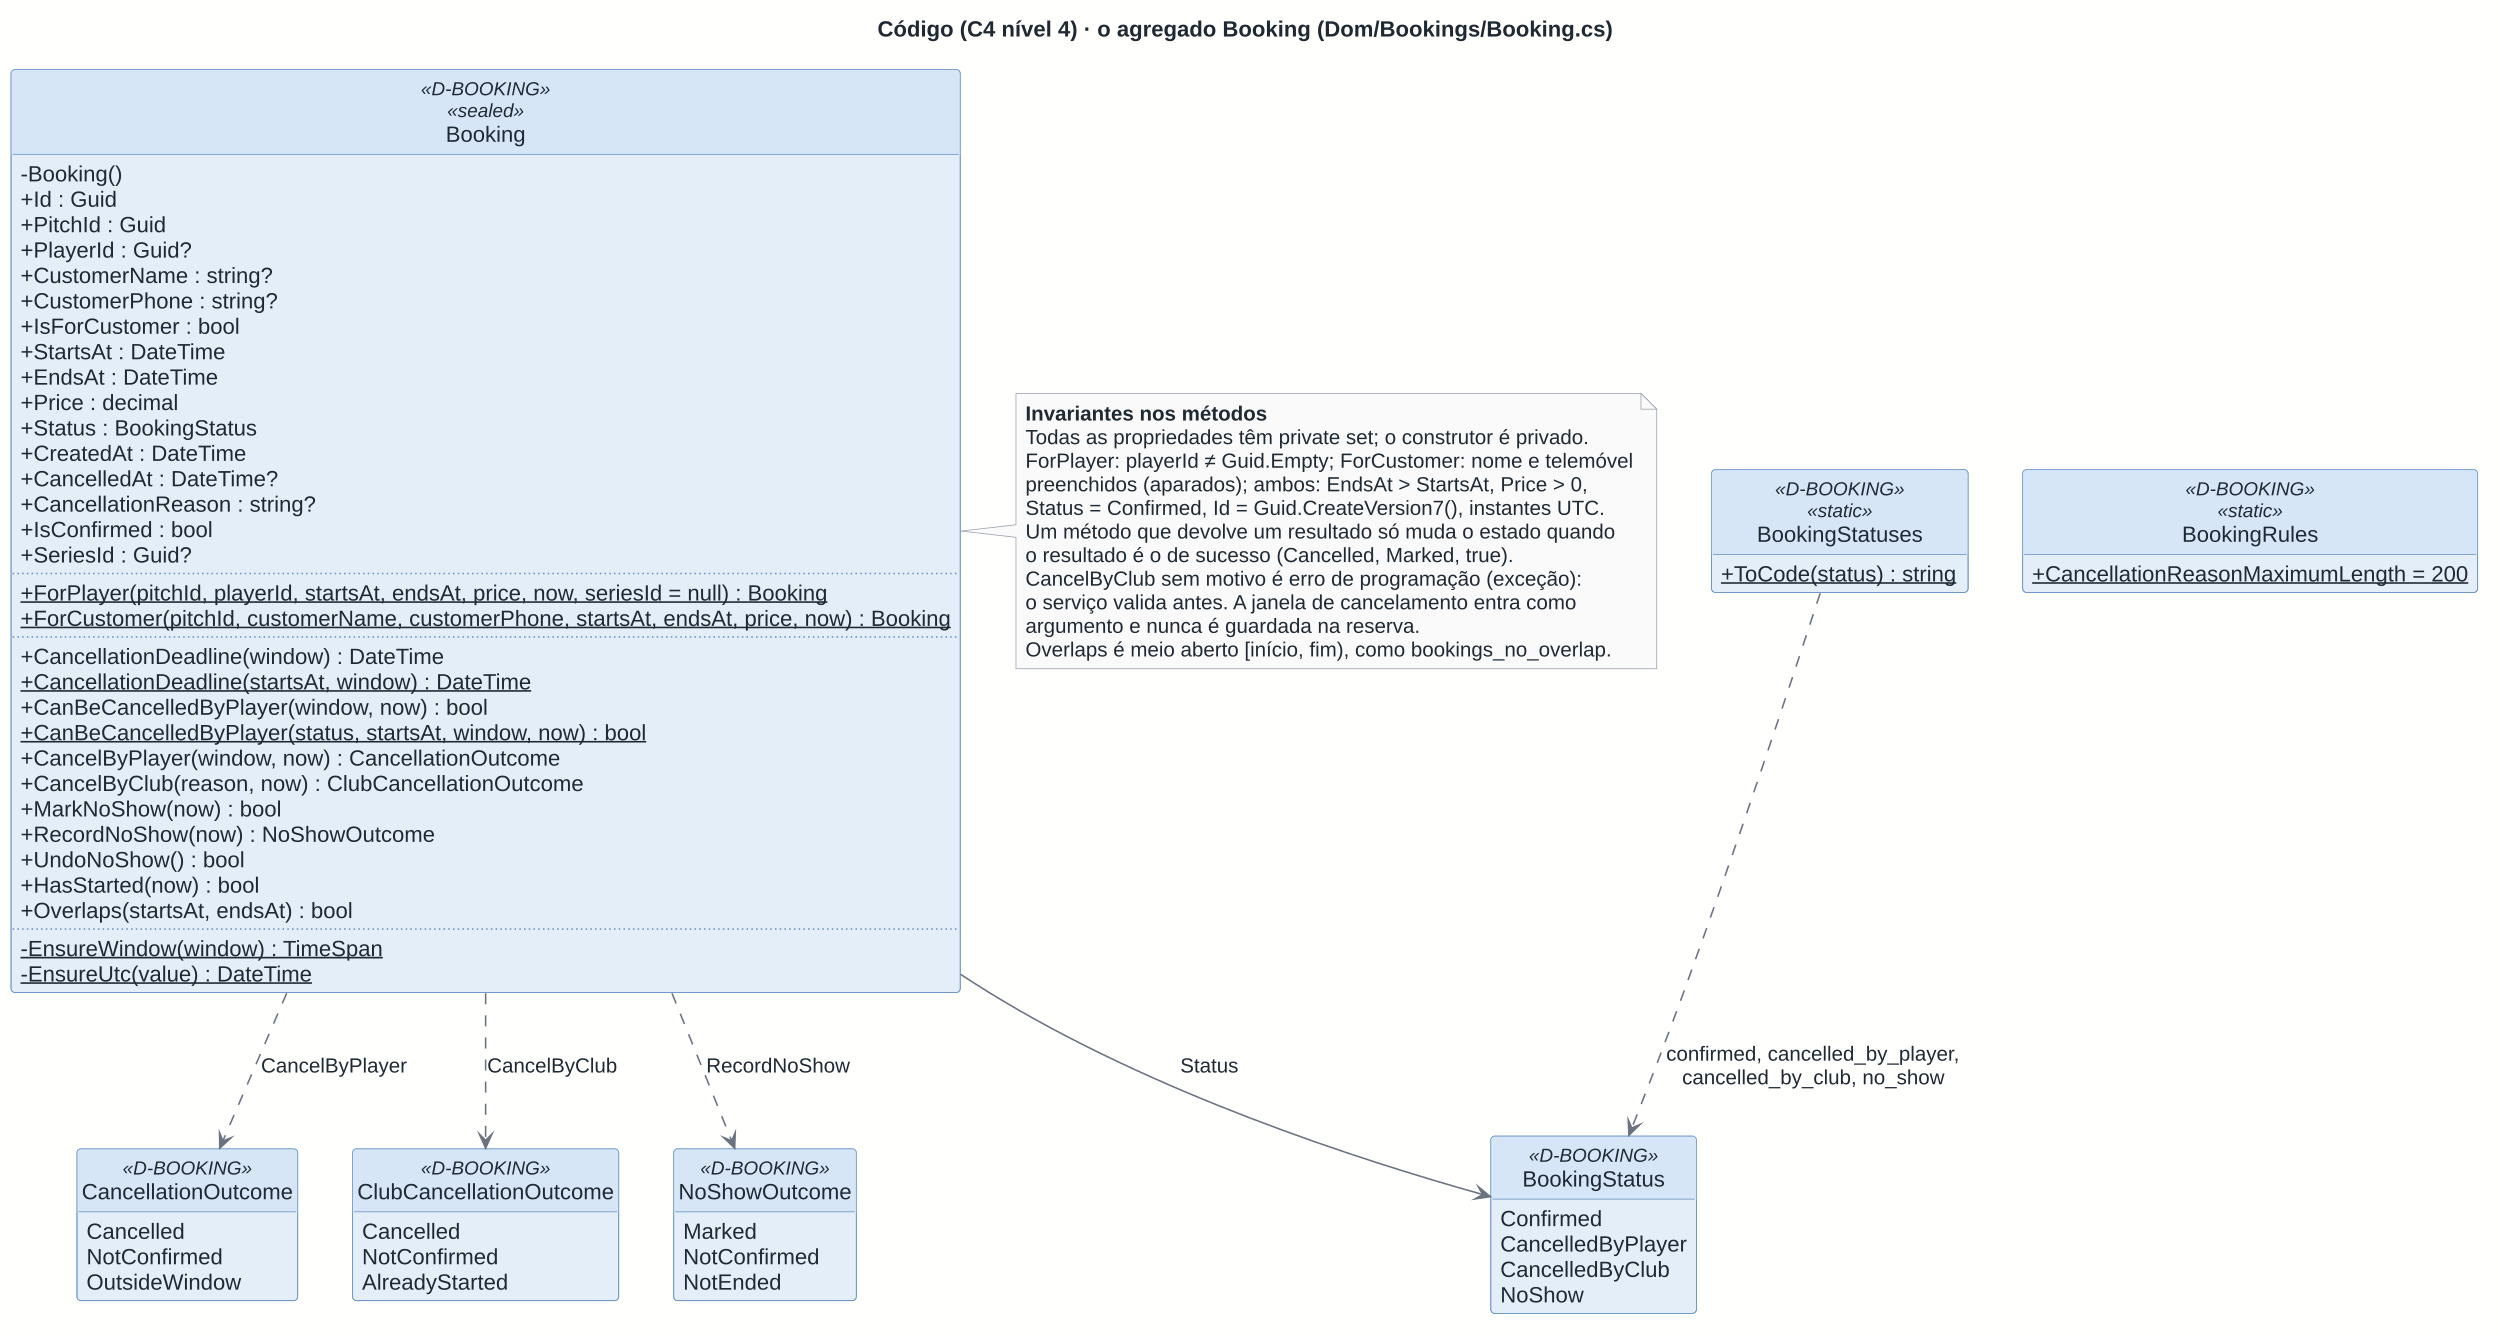
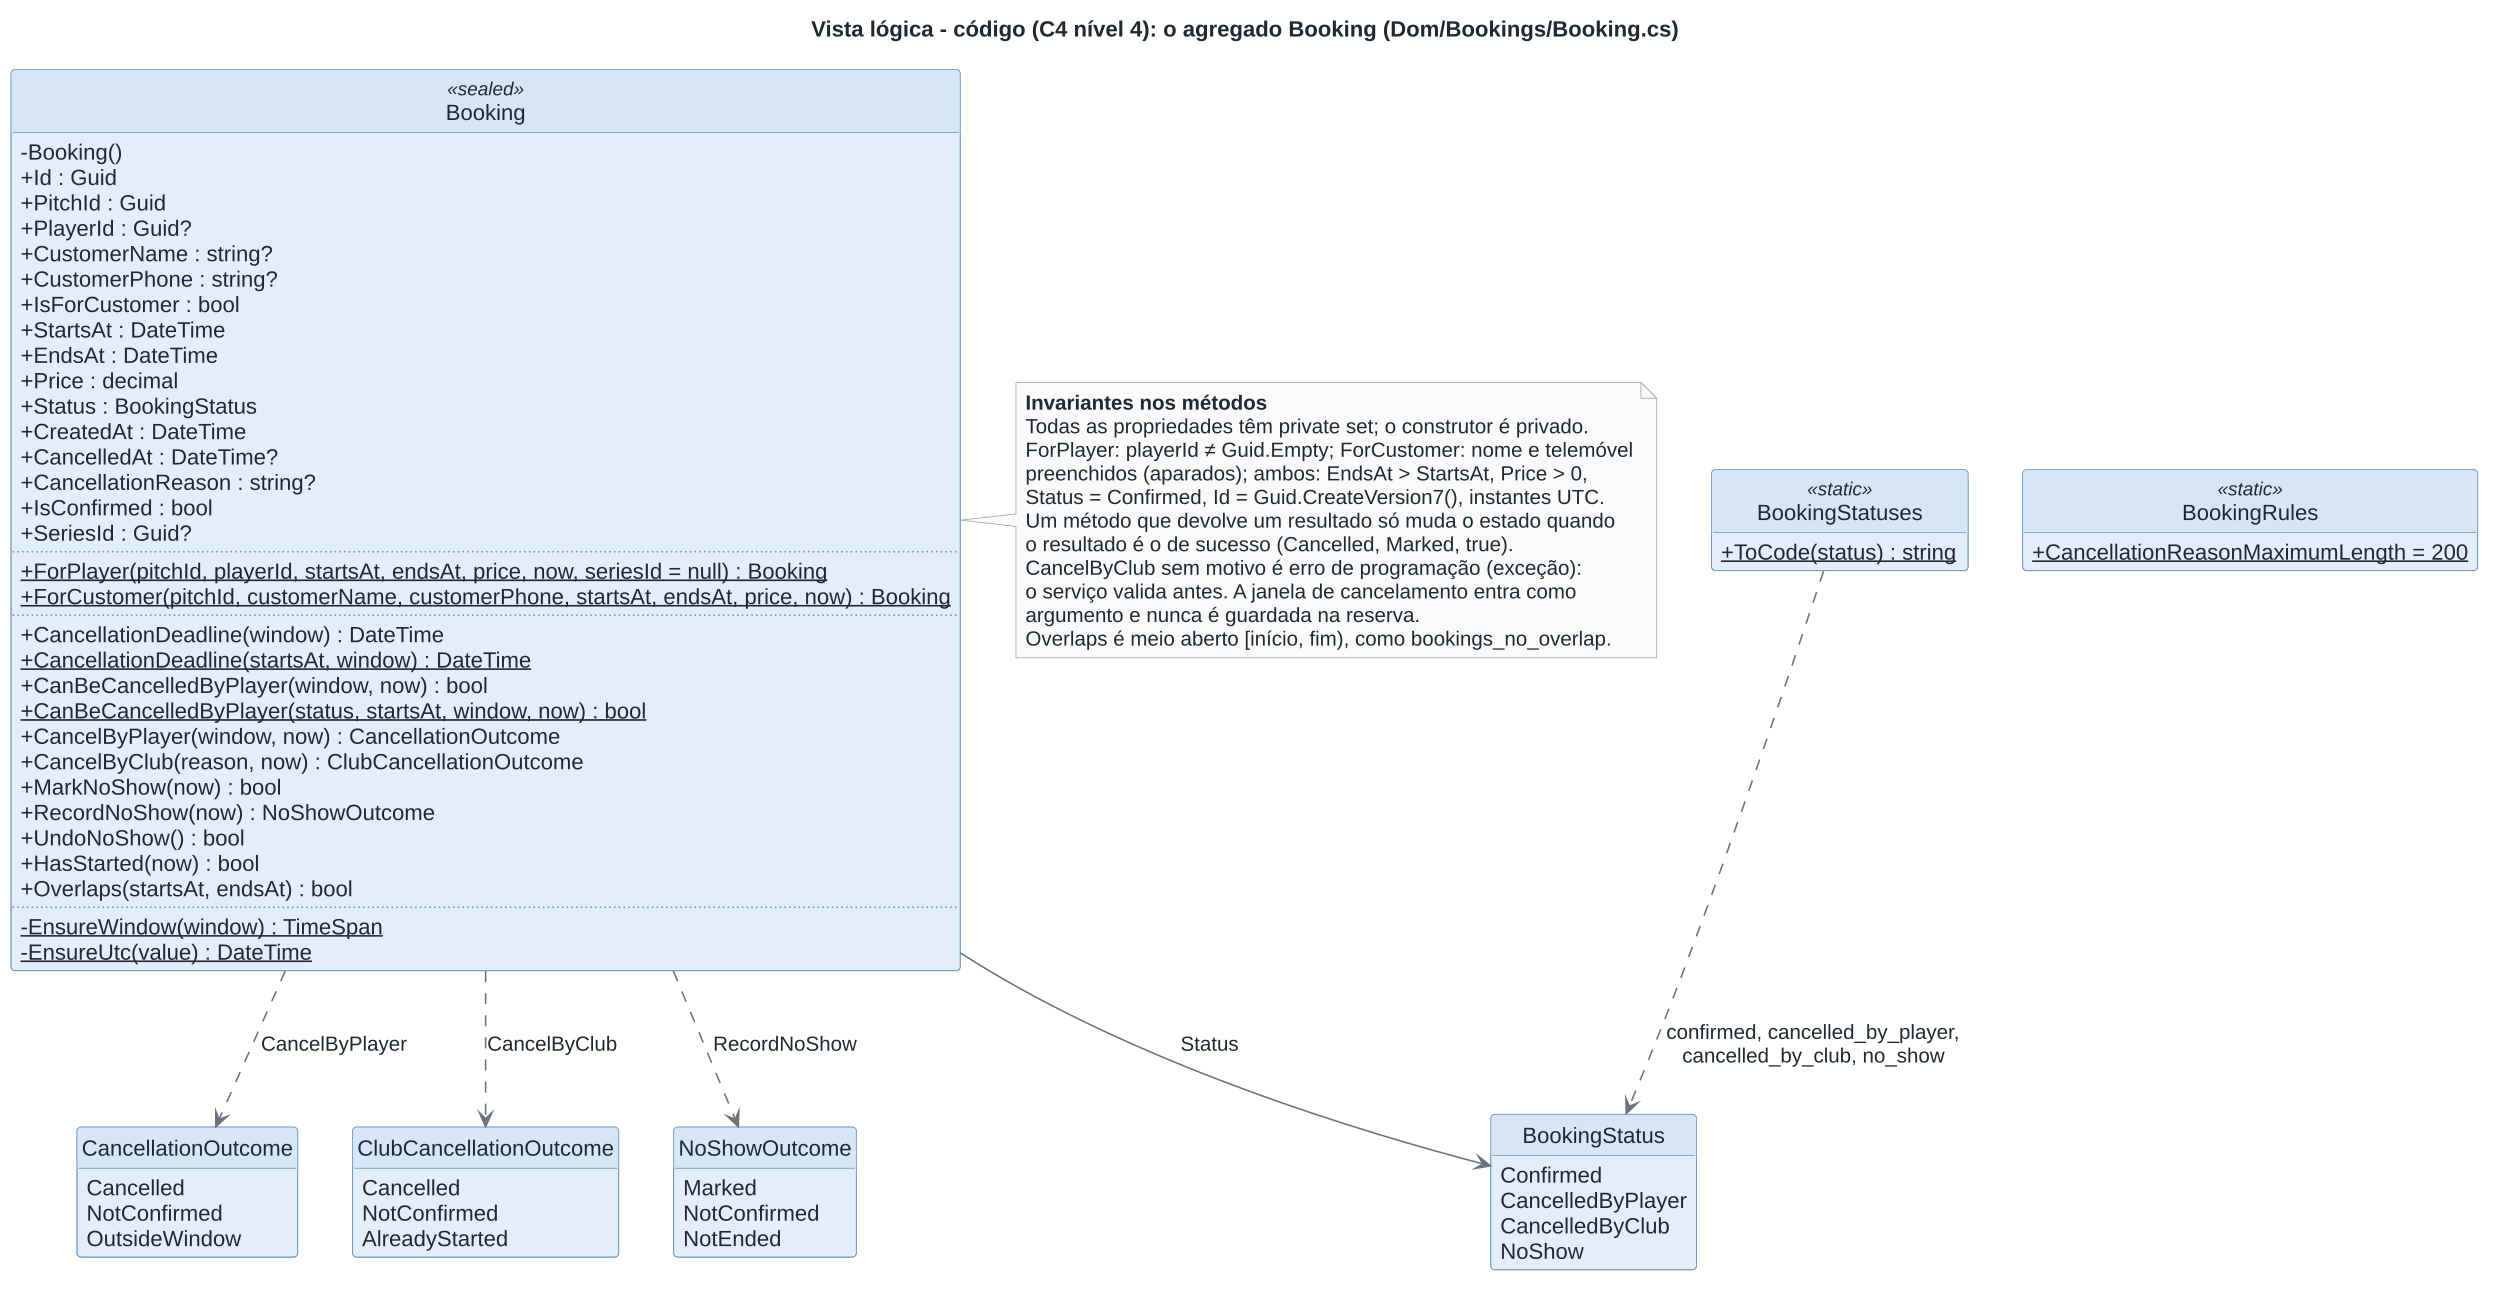
- <svg xmlns="http://www.w3.org/2000/svg" version="1.1" data-diagram-type="CLASS" style="width:1584px;height:847px;background:#FFFFFE;" width="1584px" height="847px" viewBox="0 0 1584 847" zoomAndPan="magnify" preserveAspectRatio="none" contentStyleType="text/css">
+ <svg xmlns="http://www.w3.org/2000/svg" version="1.1" data-diagram-type="CLASS" style="width:1584px;height:819px;background:#FFFFFE;" width="1584px" height="819px" viewBox="0 0 1584 819" zoomAndPan="magnify" preserveAspectRatio="none" contentStyleType="text/css">
  <defs />
  <g font-family="sans-serif" lengthAdjust="spacing">
-     <rect x="0" y="0" width="1584" height="847" fill="#FFFFFE" style="stroke:none;" />
+     <rect x="0" y="0" width="1584" height="819" fill="#FFFFFE" style="stroke:none;" />
    <g class="title" data-source-line="7">
-       <text x="555.969" y="23.132" fill="#1F2933" font-size="14" textLength="465.903" font-weight="700" font-family="Arial, Liberation Sans, Helvetica, sans-serif">Código (C4 nível 4) · o agregado Booking (Dom/Bookings/Booking.cs)</text>
+       <text x="513.952" y="23.132" fill="#1F2933" font-size="14" textLength="549.938" font-weight="700" font-family="Arial, Liberation Sans, Helvetica, sans-serif">Vista lógica - código (C4 nível 4): o agregado Booking (Dom/Bookings/Booking.cs)</text>
    </g>
-     <g class="entity" data-qualified-name="Booking" id="ent0001" data-source-line="11">
-       <rect x="7" y="44.099" width="601.408" height="584.754" fill="#E4EEF9" style="stroke:#6B95C4;stroke-width:0.5;" rx="2.5" ry="2.5" />
-       <rect x="7" y="44.099" width="601.408" height="53.696" fill="#D6E6F7" style="stroke:#D6E6F7;stroke-width:0.5;" rx="2.5" ry="2.5" />
-       <rect x="7" y="95.295" width="601.408" height="2.5" fill="#D6E6F7" style="stroke:#D6E6F7;stroke-width:0.5;" />
-       <rect x="7" y="44.099" width="601.408" height="584.754" fill="none" style="stroke:#6B95C4;stroke-width:0.5;" rx="2.5" ry="2.5" />
-       <text x="266.694" y="60.354" fill="#1F2933" font-size="12" textLength="82.02" font-style="italic" font-family="Arial, Liberation Sans, Helvetica, sans-serif">«D-BOOKING»</text>
-       <text x="283.35" y="74.153" fill="#1F2933" font-size="12" textLength="48.709" font-style="italic" font-family="Arial, Liberation Sans, Helvetica, sans-serif">«sealed»</text>
-       <text x="282.408" y="89.828" fill="#1F2933" font-size="14" textLength="50.593" font-family="Arial, Liberation Sans, Helvetica, sans-serif">Booking</text>
-       <line x1="8" y1="97.795" x2="607.408" y2="97.795" style="stroke:#6B95C4;stroke-width:0.5;" />
-       <text x="13" y="114.927" fill="#1F2933" font-size="14" textLength="64.579" font-family="Arial, Liberation Sans, Helvetica, sans-serif">-Booking()</text>
-       <text x="13" y="131.025" fill="#1F2933" font-size="14" textLength="61.093" font-family="Arial, Liberation Sans, Helvetica, sans-serif">+Id : Guid</text>
-       <text x="13" y="147.124" fill="#1F2933" font-size="14" textLength="92.217" font-family="Arial, Liberation Sans, Helvetica, sans-serif">+PitchId : Guid</text>
-       <text x="13" y="163.223" fill="#1F2933" font-size="14" textLength="108.562" font-family="Arial, Liberation Sans, Helvetica, sans-serif">+PlayerId : Guid?</text>
-       <text x="13" y="179.321" fill="#1F2933" font-size="14" textLength="159.893" font-family="Arial, Liberation Sans, Helvetica, sans-serif">+CustomerName : string?</text>
-       <text x="13" y="195.42" fill="#1F2933" font-size="14" textLength="163.03" font-family="Arial, Liberation Sans, Helvetica, sans-serif">+CustomerPhone : string?</text>
-       <text x="13" y="211.519" fill="#1F2933" font-size="14" textLength="138.886" font-family="Arial, Liberation Sans, Helvetica, sans-serif">+IsForCustomer : bool</text>
-       <text x="13" y="227.617" fill="#1F2933" font-size="14" textLength="130.32" font-family="Arial, Liberation Sans, Helvetica, sans-serif">+StartsAt : DateTime</text>
-       <text x="13" y="243.716" fill="#1F2933" font-size="14" textLength="125.665" font-family="Arial, Liberation Sans, Helvetica, sans-serif">+EndsAt : DateTime</text>
-       <text x="13" y="259.814" fill="#1F2933" font-size="14" textLength="99.982" font-family="Arial, Liberation Sans, Helvetica, sans-serif">+Price : decimal</text>
-       <text x="13" y="275.913" fill="#1F2933" font-size="14" textLength="149.816" font-family="Arial, Liberation Sans, Helvetica, sans-serif">+Status : BookingStatus</text>
-       <text x="13" y="292.012" fill="#1F2933" font-size="14" textLength="143.562" font-family="Arial, Liberation Sans, Helvetica, sans-serif">+CreatedAt : DateTime</text>
-       <text x="13" y="308.11" fill="#1F2933" font-size="14" textLength="163.803" font-family="Arial, Liberation Sans, Helvetica, sans-serif">+CancelledAt : DateTime?</text>
-       <text x="13" y="324.209" fill="#1F2933" font-size="14" textLength="187.168" font-family="Arial, Liberation Sans, Helvetica, sans-serif">+CancellationReason : string?</text>
-       <text x="13" y="340.308" fill="#1F2933" font-size="14" textLength="121.782" font-family="Arial, Liberation Sans, Helvetica, sans-serif">+IsConfirmed : bool</text>
-       <text x="13" y="356.406" fill="#1F2933" font-size="14" textLength="108.562" font-family="Arial, Liberation Sans, Helvetica, sans-serif">+SeriesId : Guid?</text>
-       <line x1="8" y1="363.373" x2="607.408" y2="363.373" style="stroke:#6B95C4;stroke-width:1;stroke-dasharray:1,2;" />
-       <text x="13" y="380.505" fill="#1F2933" font-size="14" textLength="512.012" text-decoration="underline" font-family="Arial, Liberation Sans, Helvetica, sans-serif">+ForPlayer(pitchId, playerId, startsAt, endsAt, price, now, seriesId = null) : Booking</text>
-       <text x="13" y="396.604" fill="#1F2933" font-size="14" textLength="589.408" text-decoration="underline" font-family="Arial, Liberation Sans, Helvetica, sans-serif">+ForCustomer(pitchId, customerName, customerPhone, startsAt, endsAt, price, now) : Booking</text>
-       <line x1="8" y1="403.57" x2="607.408" y2="403.57" style="stroke:#6B95C4;stroke-width:1;stroke-dasharray:1,2;" />
-       <text x="13" y="420.702" fill="#1F2933" font-size="14" textLength="268.851" font-family="Arial, Liberation Sans, Helvetica, sans-serif">+CancellationDeadline(window) : DateTime</text>
-       <text x="13" y="436.801" fill="#1F2933" font-size="14" textLength="324.085" text-decoration="underline" font-family="Arial, Liberation Sans, Helvetica, sans-serif">+CancellationDeadline(startsAt, window) : DateTime</text>
-       <text x="13" y="452.899" fill="#1F2933" font-size="14" textLength="296.878" font-family="Arial, Liberation Sans, Helvetica, sans-serif">+CanBeCancelledByPlayer(window, now) : bool</text>
-       <text x="13" y="468.998" fill="#1F2933" font-size="14" textLength="397.243" text-decoration="underline" font-family="Arial, Liberation Sans, Helvetica, sans-serif">+CanBeCancelledByPlayer(status, startsAt, window, now) : bool</text>
-       <text x="13" y="485.097" fill="#1F2933" font-size="14" textLength="342.768" font-family="Arial, Liberation Sans, Helvetica, sans-serif">+CancelByPlayer(window, now) : CancellationOutcome</text>
-       <text x="13" y="501.195" fill="#1F2933" font-size="14" textLength="356.788" font-family="Arial, Liberation Sans, Helvetica, sans-serif">+CancelByClub(reason, now) : ClubCancellationOutcome</text>
-       <text x="13" y="517.294" fill="#1F2933" font-size="14" textLength="165.348" font-family="Arial, Liberation Sans, Helvetica, sans-serif">+MarkNoShow(now) : bool</text>
-       <text x="13" y="533.393" fill="#1F2933" font-size="14" textLength="262.616" font-family="Arial, Liberation Sans, Helvetica, sans-serif">+RecordNoShow(now) : NoShowOutcome</text>
-       <text x="13" y="549.491" fill="#1F2933" font-size="14" textLength="142.023" font-family="Arial, Liberation Sans, Helvetica, sans-serif">+UndoNoShow() : bool</text>
-       <text x="13" y="565.59" fill="#1F2933" font-size="14" textLength="151.354" font-family="Arial, Liberation Sans, Helvetica, sans-serif">+HasStarted(now) : bool</text>
-       <text x="13" y="581.688" fill="#1F2933" font-size="14" textLength="210.479" font-family="Arial, Liberation Sans, Helvetica, sans-serif">+Overlaps(startsAt, endsAt) : bool</text>
-       <line x1="8" y1="588.655" x2="607.408" y2="588.655" style="stroke:#6B95C4;stroke-width:1;stroke-dasharray:1,2;" />
-       <text x="13" y="605.787" fill="#1F2933" font-size="14" textLength="230.303" text-decoration="underline" font-family="Arial, Liberation Sans, Helvetica, sans-serif">-EnsureWindow(window) : TimeSpan</text>
-       <text x="13" y="621.886" fill="#1F2933" font-size="14" textLength="185.165" text-decoration="underline" font-family="Arial, Liberation Sans, Helvetica, sans-serif">-EnsureUtc(value) : DateTime</text>
+     <g class="entity" data-qualified-name="D_BOOKING" id="ent0001" data-source-line="11">
+       <rect x="7" y="44.099" width="601.408" height="570.955" fill="#E4EEF9" style="stroke:#6B95C4;stroke-width:0.5;" rx="2.5" ry="2.5" />
+       <rect x="7" y="44.099" width="601.408" height="39.897" fill="#D6E6F7" style="stroke:#D6E6F7;stroke-width:0.5;" rx="2.5" ry="2.5" />
+       <rect x="7" y="81.496" width="601.408" height="2.5" fill="#D6E6F7" style="stroke:#D6E6F7;stroke-width:0.5;" />
+       <rect x="7" y="44.099" width="601.408" height="570.955" fill="none" style="stroke:#6B95C4;stroke-width:0.5;" rx="2.5" ry="2.5" />
+       <text x="283.35" y="60.354" fill="#1F2933" font-size="12" textLength="48.709" font-style="italic" font-family="Arial, Liberation Sans, Helvetica, sans-serif">«sealed»</text>
+       <text x="282.408" y="76.029" fill="#1F2933" font-size="14" textLength="50.593" font-family="Arial, Liberation Sans, Helvetica, sans-serif">Booking</text>
+       <line x1="8" y1="83.996" x2="607.408" y2="83.996" style="stroke:#6B95C4;stroke-width:0.5;" />
+       <text x="13" y="101.128" fill="#1F2933" font-size="14" textLength="64.579" font-family="Arial, Liberation Sans, Helvetica, sans-serif">-Booking()</text>
+       <text x="13" y="117.227" fill="#1F2933" font-size="14" textLength="61.093" font-family="Arial, Liberation Sans, Helvetica, sans-serif">+Id : Guid</text>
+       <text x="13" y="133.325" fill="#1F2933" font-size="14" textLength="92.217" font-family="Arial, Liberation Sans, Helvetica, sans-serif">+PitchId : Guid</text>
+       <text x="13" y="149.424" fill="#1F2933" font-size="14" textLength="108.562" font-family="Arial, Liberation Sans, Helvetica, sans-serif">+PlayerId : Guid?</text>
+       <text x="13" y="165.522" fill="#1F2933" font-size="14" textLength="159.893" font-family="Arial, Liberation Sans, Helvetica, sans-serif">+CustomerName : string?</text>
+       <text x="13" y="181.621" fill="#1F2933" font-size="14" textLength="163.03" font-family="Arial, Liberation Sans, Helvetica, sans-serif">+CustomerPhone : string?</text>
+       <text x="13" y="197.72" fill="#1F2933" font-size="14" textLength="138.886" font-family="Arial, Liberation Sans, Helvetica, sans-serif">+IsForCustomer : bool</text>
+       <text x="13" y="213.818" fill="#1F2933" font-size="14" textLength="130.32" font-family="Arial, Liberation Sans, Helvetica, sans-serif">+StartsAt : DateTime</text>
+       <text x="13" y="229.917" fill="#1F2933" font-size="14" textLength="125.665" font-family="Arial, Liberation Sans, Helvetica, sans-serif">+EndsAt : DateTime</text>
+       <text x="13" y="246.016" fill="#1F2933" font-size="14" textLength="99.982" font-family="Arial, Liberation Sans, Helvetica, sans-serif">+Price : decimal</text>
+       <text x="13" y="262.114" fill="#1F2933" font-size="14" textLength="149.816" font-family="Arial, Liberation Sans, Helvetica, sans-serif">+Status : BookingStatus</text>
+       <text x="13" y="278.213" fill="#1F2933" font-size="14" textLength="143.562" font-family="Arial, Liberation Sans, Helvetica, sans-serif">+CreatedAt : DateTime</text>
+       <text x="13" y="294.312" fill="#1F2933" font-size="14" textLength="163.803" font-family="Arial, Liberation Sans, Helvetica, sans-serif">+CancelledAt : DateTime?</text>
+       <text x="13" y="310.41" fill="#1F2933" font-size="14" textLength="187.168" font-family="Arial, Liberation Sans, Helvetica, sans-serif">+CancellationReason : string?</text>
+       <text x="13" y="326.509" fill="#1F2933" font-size="14" textLength="121.782" font-family="Arial, Liberation Sans, Helvetica, sans-serif">+IsConfirmed : bool</text>
+       <text x="13" y="342.607" fill="#1F2933" font-size="14" textLength="108.562" font-family="Arial, Liberation Sans, Helvetica, sans-serif">+SeriesId : Guid?</text>
+       <line x1="8" y1="349.574" x2="607.408" y2="349.574" style="stroke:#6B95C4;stroke-width:1;stroke-dasharray:1,2;" />
+       <text x="13" y="366.706" fill="#1F2933" font-size="14" textLength="512.012" text-decoration="underline" font-family="Arial, Liberation Sans, Helvetica, sans-serif">+ForPlayer(pitchId, playerId, startsAt, endsAt, price, now, seriesId = null) : Booking</text>
+       <text x="13" y="382.805" fill="#1F2933" font-size="14" textLength="589.408" text-decoration="underline" font-family="Arial, Liberation Sans, Helvetica, sans-serif">+ForCustomer(pitchId, customerName, customerPhone, startsAt, endsAt, price, now) : Booking</text>
+       <line x1="8" y1="389.771" x2="607.408" y2="389.771" style="stroke:#6B95C4;stroke-width:1;stroke-dasharray:1,2;" />
+       <text x="13" y="406.903" fill="#1F2933" font-size="14" textLength="268.851" font-family="Arial, Liberation Sans, Helvetica, sans-serif">+CancellationDeadline(window) : DateTime</text>
+       <text x="13" y="423.002" fill="#1F2933" font-size="14" textLength="324.085" text-decoration="underline" font-family="Arial, Liberation Sans, Helvetica, sans-serif">+CancellationDeadline(startsAt, window) : DateTime</text>
+       <text x="13" y="439.101" fill="#1F2933" font-size="14" textLength="296.878" font-family="Arial, Liberation Sans, Helvetica, sans-serif">+CanBeCancelledByPlayer(window, now) : bool</text>
+       <text x="13" y="455.199" fill="#1F2933" font-size="14" textLength="397.243" text-decoration="underline" font-family="Arial, Liberation Sans, Helvetica, sans-serif">+CanBeCancelledByPlayer(status, startsAt, window, now) : bool</text>
+       <text x="13" y="471.298" fill="#1F2933" font-size="14" textLength="342.768" font-family="Arial, Liberation Sans, Helvetica, sans-serif">+CancelByPlayer(window, now) : CancellationOutcome</text>
+       <text x="13" y="487.396" fill="#1F2933" font-size="14" textLength="356.788" font-family="Arial, Liberation Sans, Helvetica, sans-serif">+CancelByClub(reason, now) : ClubCancellationOutcome</text>
+       <text x="13" y="503.495" fill="#1F2933" font-size="14" textLength="165.348" font-family="Arial, Liberation Sans, Helvetica, sans-serif">+MarkNoShow(now) : bool</text>
+       <text x="13" y="519.594" fill="#1F2933" font-size="14" textLength="262.616" font-family="Arial, Liberation Sans, Helvetica, sans-serif">+RecordNoShow(now) : NoShowOutcome</text>
+       <text x="13" y="535.692" fill="#1F2933" font-size="14" textLength="142.023" font-family="Arial, Liberation Sans, Helvetica, sans-serif">+UndoNoShow() : bool</text>
+       <text x="13" y="551.791" fill="#1F2933" font-size="14" textLength="151.354" font-family="Arial, Liberation Sans, Helvetica, sans-serif">+HasStarted(now) : bool</text>
+       <text x="13" y="567.89" fill="#1F2933" font-size="14" textLength="210.479" font-family="Arial, Liberation Sans, Helvetica, sans-serif">+Overlaps(startsAt, endsAt) : bool</text>
+       <line x1="8" y1="574.856" x2="607.408" y2="574.856" style="stroke:#6B95C4;stroke-width:1;stroke-dasharray:1,2;" />
+       <text x="13" y="591.988" fill="#1F2933" font-size="14" textLength="230.303" text-decoration="underline" font-family="Arial, Liberation Sans, Helvetica, sans-serif">-EnsureWindow(window) : TimeSpan</text>
+       <text x="13" y="608.087" fill="#1F2933" font-size="14" textLength="185.165" text-decoration="underline" font-family="Arial, Liberation Sans, Helvetica, sans-serif">-EnsureUtc(value) : DateTime</text>
    </g>
-     <g class="entity" data-qualified-name="BookingStatus" id="ent0002" data-source-line="48">
-       <rect x="944.56" y="719.859" width="130.282" height="112.292" fill="#E4EEF9" style="stroke:#6B95C4;stroke-width:0.5;" rx="2.5" ry="2.5" />
-       <rect x="944.56" y="719.859" width="130.282" height="39.897" fill="#D6E6F7" style="stroke:#D6E6F7;stroke-width:0.5;" rx="2.5" ry="2.5" />
-       <rect x="944.56" y="757.256" width="130.282" height="2.5" fill="#D6E6F7" style="stroke:#D6E6F7;stroke-width:0.5;" />
-       <rect x="944.56" y="719.859" width="130.282" height="112.292" fill="none" style="stroke:#6B95C4;stroke-width:0.5;" rx="2.5" ry="2.5" />
-       <text x="968.691" y="736.114" fill="#1F2933" font-size="12" textLength="82.02" font-style="italic" font-family="Arial, Liberation Sans, Helvetica, sans-serif">«D-BOOKING»</text>
-       <text x="964.56" y="751.789" fill="#1F2933" font-size="14" textLength="90.282" font-family="Arial, Liberation Sans, Helvetica, sans-serif">BookingStatus</text>
-       <line x1="945.56" y1="759.756" x2="1073.842" y2="759.756" style="stroke:#6B95C4;stroke-width:0.5;" />
-       <text x="950.56" y="776.888" fill="#1F2933" font-size="14" textLength="64.579" font-family="Arial, Liberation Sans, Helvetica, sans-serif">Confirmed</text>
-       <text x="950.56" y="792.987" fill="#1F2933" font-size="14" textLength="118.282" font-family="Arial, Liberation Sans, Helvetica, sans-serif">CancelledByPlayer</text>
-       <text x="950.56" y="809.085" fill="#1F2933" font-size="14" textLength="107.393" font-family="Arial, Liberation Sans, Helvetica, sans-serif">CancelledByClub</text>
-       <text x="950.56" y="825.184" fill="#1F2933" font-size="14" textLength="52.917" font-family="Arial, Liberation Sans, Helvetica, sans-serif">NoShow</text>
+     <g class="entity" data-qualified-name="D_BOOKING_BookingStatus" id="ent0002" data-source-line="48">
+       <rect x="944.56" y="706.059" width="130.282" height="98.493" fill="#E4EEF9" style="stroke:#6B95C4;stroke-width:0.5;" rx="2.5" ry="2.5" />
+       <rect x="944.56" y="706.059" width="130.282" height="26.099" fill="#D6E6F7" style="stroke:#D6E6F7;stroke-width:0.5;" rx="2.5" ry="2.5" />
+       <rect x="944.56" y="729.657" width="130.282" height="2.5" fill="#D6E6F7" style="stroke:#D6E6F7;stroke-width:0.5;" />
+       <rect x="944.56" y="706.059" width="130.282" height="98.493" fill="none" style="stroke:#6B95C4;stroke-width:0.5;" rx="2.5" ry="2.5" />
+       <text x="964.56" y="724.19" fill="#1F2933" font-size="14" textLength="90.282" font-family="Arial, Liberation Sans, Helvetica, sans-serif">BookingStatus</text>
+       <line x1="945.56" y1="732.157" x2="1073.842" y2="732.157" style="stroke:#6B95C4;stroke-width:0.5;" />
+       <text x="950.56" y="749.289" fill="#1F2933" font-size="14" textLength="64.579" font-family="Arial, Liberation Sans, Helvetica, sans-serif">Confirmed</text>
+       <text x="950.56" y="765.388" fill="#1F2933" font-size="14" textLength="118.282" font-family="Arial, Liberation Sans, Helvetica, sans-serif">CancelledByPlayer</text>
+       <text x="950.56" y="781.486" fill="#1F2933" font-size="14" textLength="107.393" font-family="Arial, Liberation Sans, Helvetica, sans-serif">CancelledByClub</text>
+       <text x="950.56" y="797.585" fill="#1F2933" font-size="14" textLength="52.917" font-family="Arial, Liberation Sans, Helvetica, sans-serif">NoShow</text>
    </g>
-     <g class="entity" data-qualified-name="CancellationOutcome" id="ent0003" data-source-line="55">
-       <rect x="48.78" y="727.909" width="139.848" height="96.193" fill="#E4EEF9" style="stroke:#6B95C4;stroke-width:0.5;" rx="2.5" ry="2.5" />
-       <rect x="48.78" y="727.909" width="139.848" height="39.897" fill="#D6E6F7" style="stroke:#D6E6F7;stroke-width:0.5;" rx="2.5" ry="2.5" />
-       <rect x="48.78" y="765.306" width="139.848" height="2.5" fill="#D6E6F7" style="stroke:#D6E6F7;stroke-width:0.5;" />
-       <rect x="48.78" y="727.909" width="139.848" height="96.193" fill="none" style="stroke:#6B95C4;stroke-width:0.5;" rx="2.5" ry="2.5" />
-       <text x="77.694" y="744.164" fill="#1F2933" font-size="12" textLength="82.02" font-style="italic" font-family="Arial, Liberation Sans, Helvetica, sans-serif">«D-BOOKING»</text>
-       <text x="51.78" y="759.839" fill="#1F2933" font-size="14" textLength="133.848" font-family="Arial, Liberation Sans, Helvetica, sans-serif">CancellationOutcome</text>
-       <line x1="49.78" y1="767.806" x2="187.628" y2="767.806" style="stroke:#6B95C4;stroke-width:0.5;" />
-       <text x="54.78" y="784.938" fill="#1F2933" font-size="14" textLength="62.262" font-family="Arial, Liberation Sans, Helvetica, sans-serif">Cancelled</text>
-       <text x="54.78" y="801.037" fill="#1F2933" font-size="14" textLength="86.365" font-family="Arial, Liberation Sans, Helvetica, sans-serif">NotConfirmed</text>
-       <text x="54.78" y="817.135" fill="#1F2933" font-size="14" textLength="98.041" font-family="Arial, Liberation Sans, Helvetica, sans-serif">OutsideWindow</text>
+     <g class="entity" data-qualified-name="D_BOOKING_CancellationOutcome" id="ent0003" data-source-line="55">
+       <rect x="48.78" y="714.109" width="139.848" height="82.395" fill="#E4EEF9" style="stroke:#6B95C4;stroke-width:0.5;" rx="2.5" ry="2.5" />
+       <rect x="48.78" y="714.109" width="139.848" height="26.099" fill="#D6E6F7" style="stroke:#D6E6F7;stroke-width:0.5;" rx="2.5" ry="2.5" />
+       <rect x="48.78" y="737.707" width="139.848" height="2.5" fill="#D6E6F7" style="stroke:#D6E6F7;stroke-width:0.5;" />
+       <rect x="48.78" y="714.109" width="139.848" height="82.395" fill="none" style="stroke:#6B95C4;stroke-width:0.5;" rx="2.5" ry="2.5" />
+       <text x="51.78" y="732.24" fill="#1F2933" font-size="14" textLength="133.848" font-family="Arial, Liberation Sans, Helvetica, sans-serif">CancellationOutcome</text>
+       <line x1="49.78" y1="740.207" x2="187.628" y2="740.207" style="stroke:#6B95C4;stroke-width:0.5;" />
+       <text x="54.78" y="757.339" fill="#1F2933" font-size="14" textLength="62.262" font-family="Arial, Liberation Sans, Helvetica, sans-serif">Cancelled</text>
+       <text x="54.78" y="773.438" fill="#1F2933" font-size="14" textLength="86.365" font-family="Arial, Liberation Sans, Helvetica, sans-serif">NotConfirmed</text>
+       <text x="54.78" y="789.536" fill="#1F2933" font-size="14" textLength="98.041" font-family="Arial, Liberation Sans, Helvetica, sans-serif">OutsideWindow</text>
    </g>
-     <g class="entity" data-qualified-name="ClubCancellationOutcome" id="ent0004" data-source-line="61">
-       <rect x="223.38" y="727.909" width="168.641" height="96.193" fill="#E4EEF9" style="stroke:#6B95C4;stroke-width:0.5;" rx="2.5" ry="2.5" />
-       <rect x="223.38" y="727.909" width="168.641" height="39.897" fill="#D6E6F7" style="stroke:#D6E6F7;stroke-width:0.5;" rx="2.5" ry="2.5" />
-       <rect x="223.38" y="765.306" width="168.641" height="2.5" fill="#D6E6F7" style="stroke:#D6E6F7;stroke-width:0.5;" />
-       <rect x="223.38" y="727.909" width="168.641" height="96.193" fill="none" style="stroke:#6B95C4;stroke-width:0.5;" rx="2.5" ry="2.5" />
-       <text x="266.691" y="744.164" fill="#1F2933" font-size="12" textLength="82.02" font-style="italic" font-family="Arial, Liberation Sans, Helvetica, sans-serif">«D-BOOKING»</text>
-       <text x="226.38" y="759.839" fill="#1F2933" font-size="14" textLength="162.641" font-family="Arial, Liberation Sans, Helvetica, sans-serif">ClubCancellationOutcome</text>
-       <line x1="224.38" y1="767.806" x2="391.021" y2="767.806" style="stroke:#6B95C4;stroke-width:0.5;" />
-       <text x="229.38" y="784.938" fill="#1F2933" font-size="14" textLength="62.262" font-family="Arial, Liberation Sans, Helvetica, sans-serif">Cancelled</text>
-       <text x="229.38" y="801.037" fill="#1F2933" font-size="14" textLength="86.365" font-family="Arial, Liberation Sans, Helvetica, sans-serif">NotConfirmed</text>
-       <text x="229.38" y="817.135" fill="#1F2933" font-size="14" textLength="92.606" font-family="Arial, Liberation Sans, Helvetica, sans-serif">AlreadyStarted</text>
+     <g class="entity" data-qualified-name="D_BOOKING_ClubCancellationOutcome" id="ent0004" data-source-line="61">
+       <rect x="223.38" y="714.109" width="168.641" height="82.395" fill="#E4EEF9" style="stroke:#6B95C4;stroke-width:0.5;" rx="2.5" ry="2.5" />
+       <rect x="223.38" y="714.109" width="168.641" height="26.099" fill="#D6E6F7" style="stroke:#D6E6F7;stroke-width:0.5;" rx="2.5" ry="2.5" />
+       <rect x="223.38" y="737.707" width="168.641" height="2.5" fill="#D6E6F7" style="stroke:#D6E6F7;stroke-width:0.5;" />
+       <rect x="223.38" y="714.109" width="168.641" height="82.395" fill="none" style="stroke:#6B95C4;stroke-width:0.5;" rx="2.5" ry="2.5" />
+       <text x="226.38" y="732.24" fill="#1F2933" font-size="14" textLength="162.641" font-family="Arial, Liberation Sans, Helvetica, sans-serif">ClubCancellationOutcome</text>
+       <line x1="224.38" y1="740.207" x2="391.021" y2="740.207" style="stroke:#6B95C4;stroke-width:0.5;" />
+       <text x="229.38" y="757.339" fill="#1F2933" font-size="14" textLength="62.262" font-family="Arial, Liberation Sans, Helvetica, sans-serif">Cancelled</text>
+       <text x="229.38" y="773.438" fill="#1F2933" font-size="14" textLength="86.365" font-family="Arial, Liberation Sans, Helvetica, sans-serif">NotConfirmed</text>
+       <text x="229.38" y="789.536" fill="#1F2933" font-size="14" textLength="92.606" font-family="Arial, Liberation Sans, Helvetica, sans-serif">AlreadyStarted</text>
    </g>
-     <g class="entity" data-qualified-name="NoShowOutcome" id="ent0005" data-source-line="67">
-       <rect x="426.85" y="727.909" width="115.717" height="96.193" fill="#E4EEF9" style="stroke:#6B95C4;stroke-width:0.5;" rx="2.5" ry="2.5" />
-       <rect x="426.85" y="727.909" width="115.717" height="39.897" fill="#D6E6F7" style="stroke:#D6E6F7;stroke-width:0.5;" rx="2.5" ry="2.5" />
-       <rect x="426.85" y="765.306" width="115.717" height="2.5" fill="#D6E6F7" style="stroke:#D6E6F7;stroke-width:0.5;" />
-       <rect x="426.85" y="727.909" width="115.717" height="96.193" fill="none" style="stroke:#6B95C4;stroke-width:0.5;" rx="2.5" ry="2.5" />
-       <text x="443.699" y="744.164" fill="#1F2933" font-size="12" textLength="82.02" font-style="italic" font-family="Arial, Liberation Sans, Helvetica, sans-serif">«D-BOOKING»</text>
-       <text x="429.85" y="759.839" fill="#1F2933" font-size="14" textLength="109.717" font-family="Arial, Liberation Sans, Helvetica, sans-serif">NoShowOutcome</text>
-       <line x1="427.85" y1="767.806" x2="541.567" y2="767.806" style="stroke:#6B95C4;stroke-width:0.5;" />
-       <text x="432.85" y="784.938" fill="#1F2933" font-size="14" textLength="46.683" font-family="Arial, Liberation Sans, Helvetica, sans-serif">Marked</text>
-       <text x="432.85" y="801.037" fill="#1F2933" font-size="14" textLength="86.365" font-family="Arial, Liberation Sans, Helvetica, sans-serif">NotConfirmed</text>
-       <text x="432.85" y="817.135" fill="#1F2933" font-size="14" textLength="62.269" font-family="Arial, Liberation Sans, Helvetica, sans-serif">NotEnded</text>
+     <g class="entity" data-qualified-name="D_BOOKING_NoShowOutcome" id="ent0005" data-source-line="67">
+       <rect x="426.85" y="714.109" width="115.717" height="82.395" fill="#E4EEF9" style="stroke:#6B95C4;stroke-width:0.5;" rx="2.5" ry="2.5" />
+       <rect x="426.85" y="714.109" width="115.717" height="26.099" fill="#D6E6F7" style="stroke:#D6E6F7;stroke-width:0.5;" rx="2.5" ry="2.5" />
+       <rect x="426.85" y="737.707" width="115.717" height="2.5" fill="#D6E6F7" style="stroke:#D6E6F7;stroke-width:0.5;" />
+       <rect x="426.85" y="714.109" width="115.717" height="82.395" fill="none" style="stroke:#6B95C4;stroke-width:0.5;" rx="2.5" ry="2.5" />
+       <text x="429.85" y="732.24" fill="#1F2933" font-size="14" textLength="109.717" font-family="Arial, Liberation Sans, Helvetica, sans-serif">NoShowOutcome</text>
+       <line x1="427.85" y1="740.207" x2="541.567" y2="740.207" style="stroke:#6B95C4;stroke-width:0.5;" />
+       <text x="432.85" y="757.339" fill="#1F2933" font-size="14" textLength="46.683" font-family="Arial, Liberation Sans, Helvetica, sans-serif">Marked</text>
+       <text x="432.85" y="773.438" fill="#1F2933" font-size="14" textLength="86.365" font-family="Arial, Liberation Sans, Helvetica, sans-serif">NotConfirmed</text>
+       <text x="432.85" y="789.536" fill="#1F2933" font-size="14" textLength="62.269" font-family="Arial, Liberation Sans, Helvetica, sans-serif">NotEnded</text>
    </g>
-     <g class="entity" data-qualified-name="BookingStatuses" id="ent0006" data-source-line="73">
-       <rect x="1084.42" y="297.579" width="162.562" height="77.795" fill="#E4EEF9" style="stroke:#6B95C4;stroke-width:0.5;" rx="2.5" ry="2.5" />
-       <rect x="1084.42" y="297.579" width="162.562" height="53.696" fill="#D6E6F7" style="stroke:#D6E6F7;stroke-width:0.5;" rx="2.5" ry="2.5" />
-       <rect x="1084.42" y="348.775" width="162.562" height="2.5" fill="#D6E6F7" style="stroke:#D6E6F7;stroke-width:0.5;" />
-       <rect x="1084.42" y="297.579" width="162.562" height="77.795" fill="none" style="stroke:#6B95C4;stroke-width:0.5;" rx="2.5" ry="2.5" />
-       <text x="1124.691" y="313.834" fill="#1F2933" font-size="12" textLength="82.02" font-style="italic" font-family="Arial, Liberation Sans, Helvetica, sans-serif">«D-BOOKING»</text>
-       <text x="1145.023" y="327.633" fill="#1F2933" font-size="12" textLength="41.355" font-style="italic" font-family="Arial, Liberation Sans, Helvetica, sans-serif">«static»</text>
-       <text x="1113.167" y="343.308" fill="#1F2933" font-size="14" textLength="105.068" font-family="Arial, Liberation Sans, Helvetica, sans-serif">BookingStatuses</text>
-       <line x1="1085.42" y1="351.275" x2="1245.982" y2="351.275" style="stroke:#6B95C4;stroke-width:0.5;" />
-       <text x="1090.42" y="368.407" fill="#1F2933" font-size="14" textLength="150.562" text-decoration="underline" font-family="Arial, Liberation Sans, Helvetica, sans-serif">+ToCode(status) : string</text>
+     <g class="entity" data-qualified-name="D_BOOKING_BookingStatuses" id="ent0006" data-source-line="73">
+       <rect x="1084.42" y="297.579" width="162.562" height="63.996" fill="#E4EEF9" style="stroke:#6B95C4;stroke-width:0.5;" rx="2.5" ry="2.5" />
+       <rect x="1084.42" y="297.579" width="162.562" height="39.897" fill="#D6E6F7" style="stroke:#D6E6F7;stroke-width:0.5;" rx="2.5" ry="2.5" />
+       <rect x="1084.42" y="334.976" width="162.562" height="2.5" fill="#D6E6F7" style="stroke:#D6E6F7;stroke-width:0.5;" />
+       <rect x="1084.42" y="297.579" width="162.562" height="63.996" fill="none" style="stroke:#6B95C4;stroke-width:0.5;" rx="2.5" ry="2.5" />
+       <text x="1145.023" y="313.834" fill="#1F2933" font-size="12" textLength="41.355" font-style="italic" font-family="Arial, Liberation Sans, Helvetica, sans-serif">«static»</text>
+       <text x="1113.167" y="329.509" fill="#1F2933" font-size="14" textLength="105.068" font-family="Arial, Liberation Sans, Helvetica, sans-serif">BookingStatuses</text>
+       <line x1="1085.42" y1="337.476" x2="1245.982" y2="337.476" style="stroke:#6B95C4;stroke-width:0.5;" />
+       <text x="1090.42" y="354.608" fill="#1F2933" font-size="14" textLength="150.562" text-decoration="underline" font-family="Arial, Liberation Sans, Helvetica, sans-serif">+ToCode(status) : string</text>
    </g>
-     <g class="entity" data-qualified-name="BookingRules" id="ent0007" data-source-line="77">
-       <rect x="1281.56" y="297.579" width="288.281" height="77.795" fill="#E4EEF9" style="stroke:#6B95C4;stroke-width:0.5;" rx="2.5" ry="2.5" />
-       <rect x="1281.56" y="297.579" width="288.281" height="53.696" fill="#D6E6F7" style="stroke:#D6E6F7;stroke-width:0.5;" rx="2.5" ry="2.5" />
-       <rect x="1281.56" y="348.775" width="288.281" height="2.5" fill="#D6E6F7" style="stroke:#D6E6F7;stroke-width:0.5;" />
-       <rect x="1281.56" y="297.579" width="288.281" height="77.795" fill="none" style="stroke:#6B95C4;stroke-width:0.5;" rx="2.5" ry="2.5" />
-       <text x="1384.691" y="313.834" fill="#1F2933" font-size="12" textLength="82.02" font-style="italic" font-family="Arial, Liberation Sans, Helvetica, sans-serif">«D-BOOKING»</text>
-       <text x="1405.023" y="327.633" fill="#1F2933" font-size="12" textLength="41.355" font-style="italic" font-family="Arial, Liberation Sans, Helvetica, sans-serif">«static»</text>
-       <text x="1382.508" y="343.308" fill="#1F2933" font-size="14" textLength="86.386" font-family="Arial, Liberation Sans, Helvetica, sans-serif">BookingRules</text>
-       <line x1="1282.56" y1="351.275" x2="1568.841" y2="351.275" style="stroke:#6B95C4;stroke-width:0.5;" />
-       <text x="1287.56" y="368.407" fill="#1F2933" font-size="14" textLength="276.281" text-decoration="underline" font-family="Arial, Liberation Sans, Helvetica, sans-serif">+CancellationReasonMaximumLength = 200</text>
+     <g class="entity" data-qualified-name="D_BOOKING_BookingRules" id="ent0007" data-source-line="77">
+       <rect x="1281.56" y="297.579" width="288.281" height="63.996" fill="#E4EEF9" style="stroke:#6B95C4;stroke-width:0.5;" rx="2.5" ry="2.5" />
+       <rect x="1281.56" y="297.579" width="288.281" height="39.897" fill="#D6E6F7" style="stroke:#D6E6F7;stroke-width:0.5;" rx="2.5" ry="2.5" />
+       <rect x="1281.56" y="334.976" width="288.281" height="2.5" fill="#D6E6F7" style="stroke:#D6E6F7;stroke-width:0.5;" />
+       <rect x="1281.56" y="297.579" width="288.281" height="63.996" fill="none" style="stroke:#6B95C4;stroke-width:0.5;" rx="2.5" ry="2.5" />
+       <text x="1405.023" y="313.834" fill="#1F2933" font-size="12" textLength="41.355" font-style="italic" font-family="Arial, Liberation Sans, Helvetica, sans-serif">«static»</text>
+       <text x="1382.508" y="329.509" fill="#1F2933" font-size="14" textLength="86.386" font-family="Arial, Liberation Sans, Helvetica, sans-serif">BookingRules</text>
+       <line x1="1282.56" y1="337.476" x2="1568.841" y2="337.476" style="stroke:#6B95C4;stroke-width:0.5;" />
+       <text x="1287.56" y="354.608" fill="#1F2933" font-size="14" textLength="276.281" text-decoration="underline" font-family="Arial, Liberation Sans, Helvetica, sans-serif">+CancellationReasonMaximumLength = 200</text>
    </g>
    <g class="entity" data-qualified-name="GMN13" id="ent0014" data-source-line="88">
-       <path d="M643.71,249.259 L643.71,332.479 L608.79,336.479 L643.71,340.479 L643.71,423.695 A0,0 0 0 0 643.71,423.695 L1049.708,423.695 A0,0 0 0 0 1049.708,423.695 L1049.708,259.259 L1039.708,249.259 L643.71,249.259 A0,0 0 0 0 643.71,249.259" style="stroke:#9CA3AF;stroke-width:0.5;" fill="#FAFAFA" />
-       <path d="M1039.708,249.259 L1039.708,259.259 L1049.708,259.259 L1039.708,249.259" style="stroke:#9CA3AF;stroke-width:0.5;" fill="#FAFAFA" />
-       <text x="649.71" y="266.452" fill="#1F2933" font-size="13" textLength="153.15" font-weight="700" font-family="Arial, Liberation Sans, Helvetica, sans-serif">Invariantes nos métodos</text>
-       <text x="649.71" y="281.401" fill="#1F2933" font-size="13" textLength="358.408" font-family="Arial, Liberation Sans, Helvetica, sans-serif">Todas as propriedades têm private set; o construtor é privado.</text>
-       <text x="649.71" y="296.35" fill="#1F2933" font-size="13" textLength="384.998" font-family="Arial, Liberation Sans, Helvetica, sans-serif">ForPlayer: playerId ≠ Guid.Empty; ForCustomer: nome e telemóvel</text>
-       <text x="649.71" y="311.299" fill="#1F2933" font-size="13" textLength="356.237" font-family="Arial, Liberation Sans, Helvetica, sans-serif">preenchidos (aparados); ambos: EndsAt &gt; StartsAt, Price &gt; 0,</text>
-       <text x="649.71" y="326.247" fill="#1F2933" font-size="13" textLength="367.771" font-family="Arial, Liberation Sans, Helvetica, sans-serif">Status = Confirmed, Id = Guid.CreateVersion7(), instantes UTC.</text>
-       <text x="649.71" y="341.196" fill="#1F2933" font-size="13" textLength="373.623" font-family="Arial, Liberation Sans, Helvetica, sans-serif">Um método que devolve um resultado só muda o estado quando</text>
-       <text x="649.71" y="356.145" fill="#1F2933" font-size="13" textLength="309.271" font-family="Arial, Liberation Sans, Helvetica, sans-serif">o resultado é o de sucesso (Cancelled, Marked, true).</text>
-       <text x="649.71" y="371.094" fill="#1F2933" font-size="13" textLength="352.6" font-family="Arial, Liberation Sans, Helvetica, sans-serif">CancelByClub sem motivo é erro de programação (exceção):</text>
-       <text x="649.71" y="386.042" fill="#1F2933" font-size="13" textLength="350.479" font-family="Arial, Liberation Sans, Helvetica, sans-serif">o serviço valida antes. A janela de cancelamento entra como</text>
-       <text x="649.71" y="400.991" fill="#1F2933" font-size="13" textLength="250.06" font-family="Arial, Liberation Sans, Helvetica, sans-serif">argumento e nunca é guardada na reserva.</text>
-       <text x="649.71" y="415.94" fill="#1F2933" font-size="13" textLength="371.408" font-family="Arial, Liberation Sans, Helvetica, sans-serif">Overlaps é meio aberto [início, fim), como bookings_no_overlap.</text>
+       <path d="M643.71,242.359 L643.71,325.579 L608.79,329.579 L643.71,333.579 L643.71,416.795 A0,0 0 0 0 643.71,416.795 L1049.708,416.795 A0,0 0 0 0 1049.708,416.795 L1049.708,252.359 L1039.708,242.359 L643.71,242.359 A0,0 0 0 0 643.71,242.359" style="stroke:#9CA3AF;stroke-width:0.5;" fill="#FAFAFA" />
+       <path d="M1039.708,242.359 L1039.708,252.359 L1049.708,252.359 L1039.708,242.359" style="stroke:#9CA3AF;stroke-width:0.5;" fill="#FAFAFA" />
+       <text x="649.71" y="259.552" fill="#1F2933" font-size="13" textLength="153.15" font-weight="700" font-family="Arial, Liberation Sans, Helvetica, sans-serif">Invariantes nos métodos</text>
+       <text x="649.71" y="274.501" fill="#1F2933" font-size="13" textLength="358.408" font-family="Arial, Liberation Sans, Helvetica, sans-serif">Todas as propriedades têm private set; o construtor é privado.</text>
+       <text x="649.71" y="289.45" fill="#1F2933" font-size="13" textLength="384.998" font-family="Arial, Liberation Sans, Helvetica, sans-serif">ForPlayer: playerId ≠ Guid.Empty; ForCustomer: nome e telemóvel</text>
+       <text x="649.71" y="304.399" fill="#1F2933" font-size="13" textLength="356.237" font-family="Arial, Liberation Sans, Helvetica, sans-serif">preenchidos (aparados); ambos: EndsAt &gt; StartsAt, Price &gt; 0,</text>
+       <text x="649.71" y="319.347" fill="#1F2933" font-size="13" textLength="367.771" font-family="Arial, Liberation Sans, Helvetica, sans-serif">Status = Confirmed, Id = Guid.CreateVersion7(), instantes UTC.</text>
+       <text x="649.71" y="334.296" fill="#1F2933" font-size="13" textLength="373.623" font-family="Arial, Liberation Sans, Helvetica, sans-serif">Um método que devolve um resultado só muda o estado quando</text>
+       <text x="649.71" y="349.245" fill="#1F2933" font-size="13" textLength="309.271" font-family="Arial, Liberation Sans, Helvetica, sans-serif">o resultado é o de sucesso (Cancelled, Marked, true).</text>
+       <text x="649.71" y="364.194" fill="#1F2933" font-size="13" textLength="352.6" font-family="Arial, Liberation Sans, Helvetica, sans-serif">CancelByClub sem motivo é erro de programação (exceção):</text>
+       <text x="649.71" y="379.142" fill="#1F2933" font-size="13" textLength="350.479" font-family="Arial, Liberation Sans, Helvetica, sans-serif">o serviço valida antes. A janela de cancelamento entra como</text>
+       <text x="649.71" y="394.091" fill="#1F2933" font-size="13" textLength="250.06" font-family="Arial, Liberation Sans, Helvetica, sans-serif">argumento e nunca é guardada na reserva.</text>
+       <text x="649.71" y="409.04" fill="#1F2933" font-size="13" textLength="371.408" font-family="Arial, Liberation Sans, Helvetica, sans-serif">Overlaps é meio aberto [início, fim), como bookings_no_overlap.</text>
    </g>
    <g class="link" data-entity-1="ent0001" data-entity-2="ent0002" id="lnk8" data-source-line="81" data-link-type="dependency">
-       <path d="M608.55,617.279 C614.58,621.259 620.64,625.119 626.7,628.859 C729.85,692.429 860.385,734.742 939.475,756.852" style="stroke:#6B7280;stroke-width:1;" fill="none" id="Booking-to-BookingStatus" codeLine="81" />
-       <polygon points="944.29,758.199,936.699,751.923,939.475,756.852,934.545,759.628,944.29,758.199" fill="#6B7280" style="stroke:#6B7280;stroke-width:1;stroke-linejoin:miter;stroke-miterlimit:10;" />
-       <text x="747.8" y="679.552" fill="#1F2933" font-size="13" textLength="36.854" font-family="Arial, Liberation Sans, Helvetica, sans-serif">Status</text>
+       <path d="M608.59,603.859 C614.61,607.699 620.65,611.439 626.7,615.059 C730.11,676.829 860.533,716.764 939.543,737.424" style="stroke:#6B7280;stroke-width:1;" fill="none" id="D_BOOKING-to-D_BOOKING_BookingStatus" codeLine="81" />
+       <polygon points="944.38,738.689,936.685,732.542,939.543,737.424,934.661,740.282,944.38,738.689" fill="#6B7280" style="stroke:#6B7280;stroke-width:1;stroke-linejoin:miter;stroke-miterlimit:10;" />
+       <text x="747.96" y="665.752" fill="#1F2933" font-size="13" textLength="36.854" font-family="Arial, Liberation Sans, Helvetica, sans-serif">Status</text>
    </g>
    <g class="link" data-entity-1="ent0001" data-entity-2="ent0003" id="lnk9" data-source-line="82" data-link-type="dependency">
-       <path d="M181.64,629.319 C165.32,667.089 152.403,696.989 141.203,722.919" style="stroke:#6B7280;stroke-width:1;stroke-dasharray:7,7;" fill="none" id="Booking-to-CancellationOutcome" codeLine="82" />
-       <polygon points="139.22,727.509,146.461,720.833,141.203,722.919,139.117,717.66,139.22,727.509" fill="#6B7280" style="stroke:#6B7280;stroke-width:1;stroke-linejoin:miter;stroke-miterlimit:10;" />
-       <text x="165.38" y="679.552" fill="#1F2933" font-size="13" textLength="92.485" font-family="Arial, Liberation Sans, Helvetica, sans-serif">CancelByPlayer</text>
+       <path d="M180.72,615.269 C163.53,653.809 150.007,684.122 138.777,709.302" style="stroke:#6B7280;stroke-width:1;stroke-dasharray:7,7;" fill="none" id="D_BOOKING-to-D_BOOKING_CancellationOutcome" codeLine="82" />
+       <polygon points="136.74,713.869,144.059,707.278,138.777,709.302,136.753,704.02,136.74,713.869" fill="#6B7280" style="stroke:#6B7280;stroke-width:1;stroke-linejoin:miter;stroke-miterlimit:10;" />
+       <text x="165.38" y="665.752" fill="#1F2933" font-size="13" textLength="92.485" font-family="Arial, Liberation Sans, Helvetica, sans-serif">CancelByPlayer</text>
    </g>
    <g class="link" data-entity-1="ent0001" data-entity-2="ent0004" id="lnk10" data-source-line="83" data-link-type="dependency">
-       <path d="M307.7,629.319 C307.7,667.089 307.7,696.579 307.7,722.509" style="stroke:#6B7280;stroke-width:1;stroke-dasharray:7,7;" fill="none" id="Booking-to-ClubCancellationOutcome" codeLine="83" />
-       <polygon points="307.7,727.509,311.7,718.509,307.7,722.509,303.7,718.509,307.7,727.509" fill="#6B7280" style="stroke:#6B7280;stroke-width:1;stroke-linejoin:miter;stroke-miterlimit:10;" />
-       <text x="308.7" y="679.552" fill="#1F2933" font-size="13" textLength="82.374" font-family="Arial, Liberation Sans, Helvetica, sans-serif">CancelByClub</text>
+       <path d="M307.7,615.269 C307.7,653.809 307.7,683.689 307.7,708.869" style="stroke:#6B7280;stroke-width:1;stroke-dasharray:7,7;" fill="none" id="D_BOOKING-to-D_BOOKING_ClubCancellationOutcome" codeLine="83" />
+       <polygon points="307.7,713.869,311.7,704.869,307.7,708.869,303.7,704.869,307.7,713.869" fill="#6B7280" style="stroke:#6B7280;stroke-width:1;stroke-linejoin:miter;stroke-miterlimit:10;" />
+       <text x="308.7" y="665.752" fill="#1F2933" font-size="13" textLength="82.374" font-family="Arial, Liberation Sans, Helvetica, sans-serif">CancelByClub</text>
    </g>
    <g class="link" data-entity-1="ent0001" data-entity-2="ent0005" id="lnk11" data-source-line="84" data-link-type="dependency">
-       <path d="M425.77,629.319 C441.05,667.089 453.125,696.944 463.615,722.874" style="stroke:#6B7280;stroke-width:1;stroke-dasharray:7,7;" fill="none" id="Booking-to-NoShowOutcome" codeLine="84" />
-       <polygon points="465.49,727.509,465.823,717.665,463.615,722.874,458.407,720.666,465.49,727.509" fill="#6B7280" style="stroke:#6B7280;stroke-width:1;stroke-linejoin:miter;stroke-miterlimit:10;" />
-       <text x="447.47" y="679.552" fill="#1F2933" font-size="13" textLength="91.044" font-family="Arial, Liberation Sans, Helvetica, sans-serif">RecordNoShow</text>
+       <path d="M426.63,615.269 C442.72,653.809 455.373,684.075 465.893,709.255" style="stroke:#6B7280;stroke-width:1;stroke-dasharray:7,7;" fill="none" id="D_BOOKING-to-D_BOOKING_NoShowOutcome" codeLine="84" />
+       <polygon points="467.82,713.869,468.041,704.022,465.893,709.255,460.66,707.106,467.82,713.869" fill="#6B7280" style="stroke:#6B7280;stroke-width:1;stroke-linejoin:miter;stroke-miterlimit:10;" />
+       <text x="451.84" y="665.752" fill="#1F2933" font-size="13" textLength="91.044" font-family="Arial, Liberation Sans, Helvetica, sans-serif">RecordNoShow</text>
    </g>
    <g class="link" data-entity-1="ent0006" data-entity-2="ent0002" id="lnk12" data-source-line="85" data-link-type="dependency">
-       <path d="M1153.27,375.849 C1135.01,431.759 1099.56,538.759 1066.7,628.859 C1055.74,658.919 1044.669,687.529 1033.919,714.709" style="stroke:#6B7280;stroke-width:1;stroke-dasharray:7,7;" fill="none" id="BookingStatuses-to-BookingStatus" codeLine="85" />
-       <polygon points="1032.08,719.359,1039.11,712.461,1033.919,714.709,1031.67,709.518,1032.08,719.359" fill="#6B7280" style="stroke:#6B7280;stroke-width:1;stroke-linejoin:miter;stroke-miterlimit:10;" />
-       <text x="1055.7" y="672.052" fill="#1F2933" font-size="13" textLength="186.437" font-family="Arial, Liberation Sans, Helvetica, sans-serif">confirmed, cancelled_by_player,</text>
-       <text x="1065.805" y="687.001" fill="#1F2933" font-size="13" textLength="166.226" font-family="Arial, Liberation Sans, Helvetica, sans-serif">cancelled_by_club, no_show</text>
+       <path d="M1155.41,361.929 C1137.99,414.549 1101.22,523.839 1066.7,615.059 C1055.24,645.349 1043.436,674.355 1032.326,700.965" style="stroke:#6B7280;stroke-width:1;stroke-dasharray:7,7;" fill="none" id="D_BOOKING_BookingStatuses-to-D_BOOKING_BookingStatus" codeLine="85" />
+       <polygon points="1030.4,705.579,1037.559,698.815,1032.326,700.965,1030.176,695.732,1030.4,705.579" fill="#6B7280" style="stroke:#6B7280;stroke-width:1;stroke-linejoin:miter;stroke-miterlimit:10;" />
+       <text x="1055.78" y="658.252" fill="#1F2933" font-size="13" textLength="186.437" font-family="Arial, Liberation Sans, Helvetica, sans-serif">confirmed, cancelled_by_player,</text>
+       <text x="1065.885" y="673.201" fill="#1F2933" font-size="13" textLength="166.226" font-family="Arial, Liberation Sans, Helvetica, sans-serif">cancelled_by_club, no_show</text>
    </g>
  </g>
</svg>
